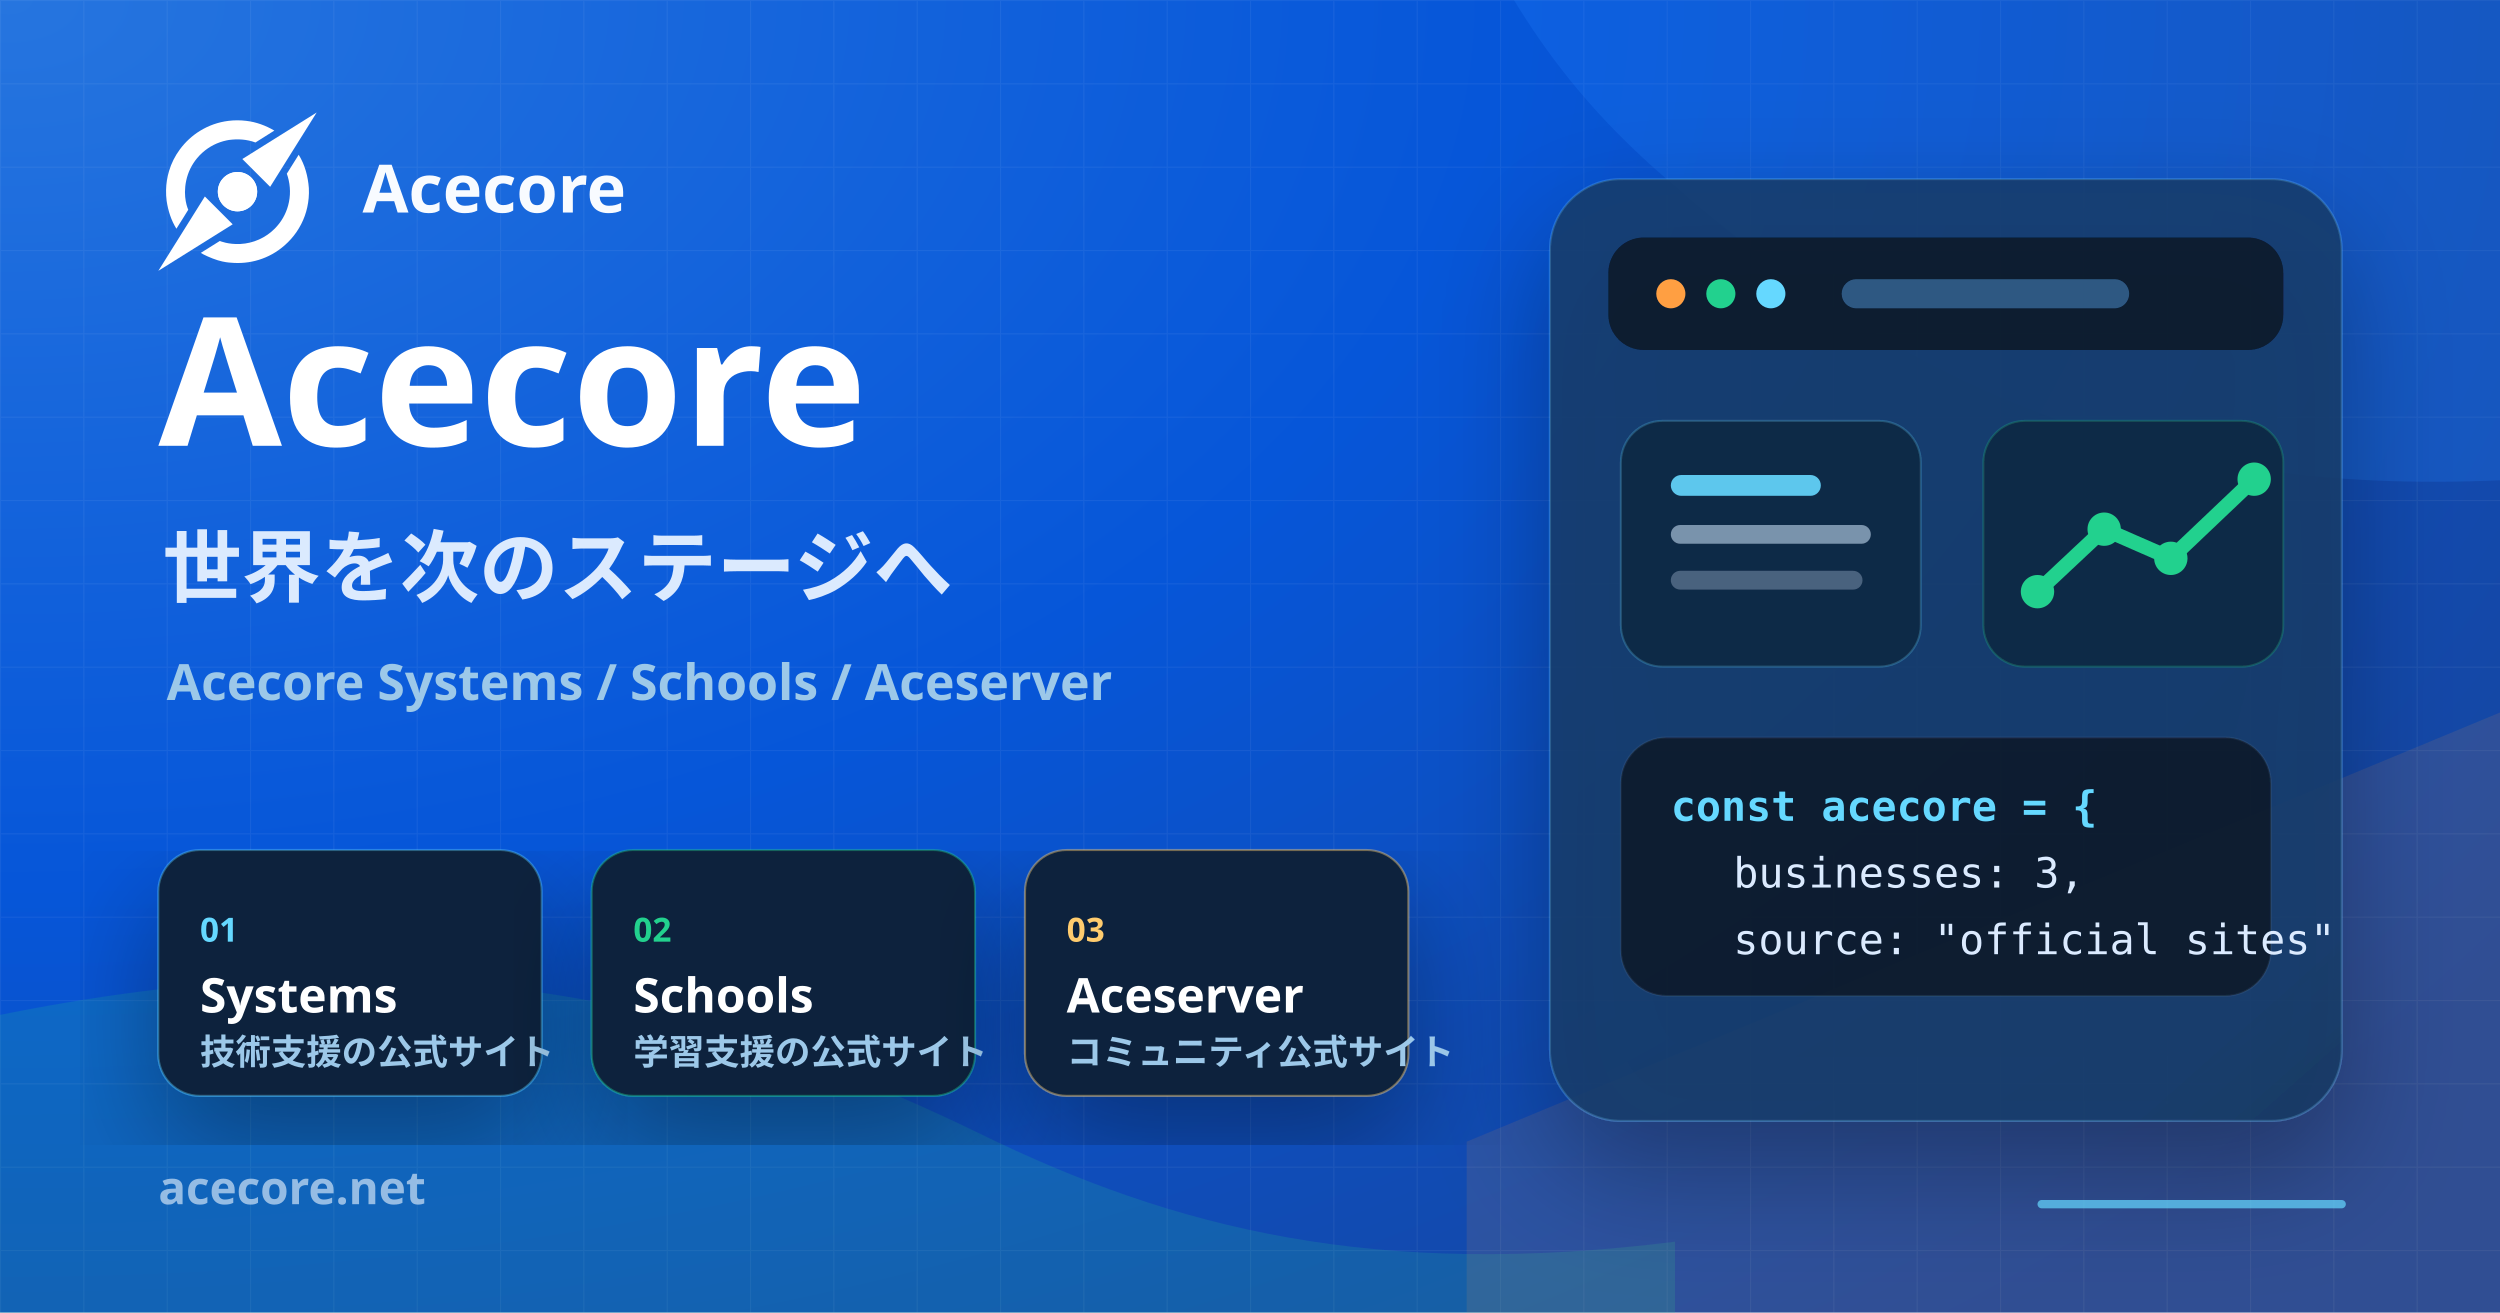
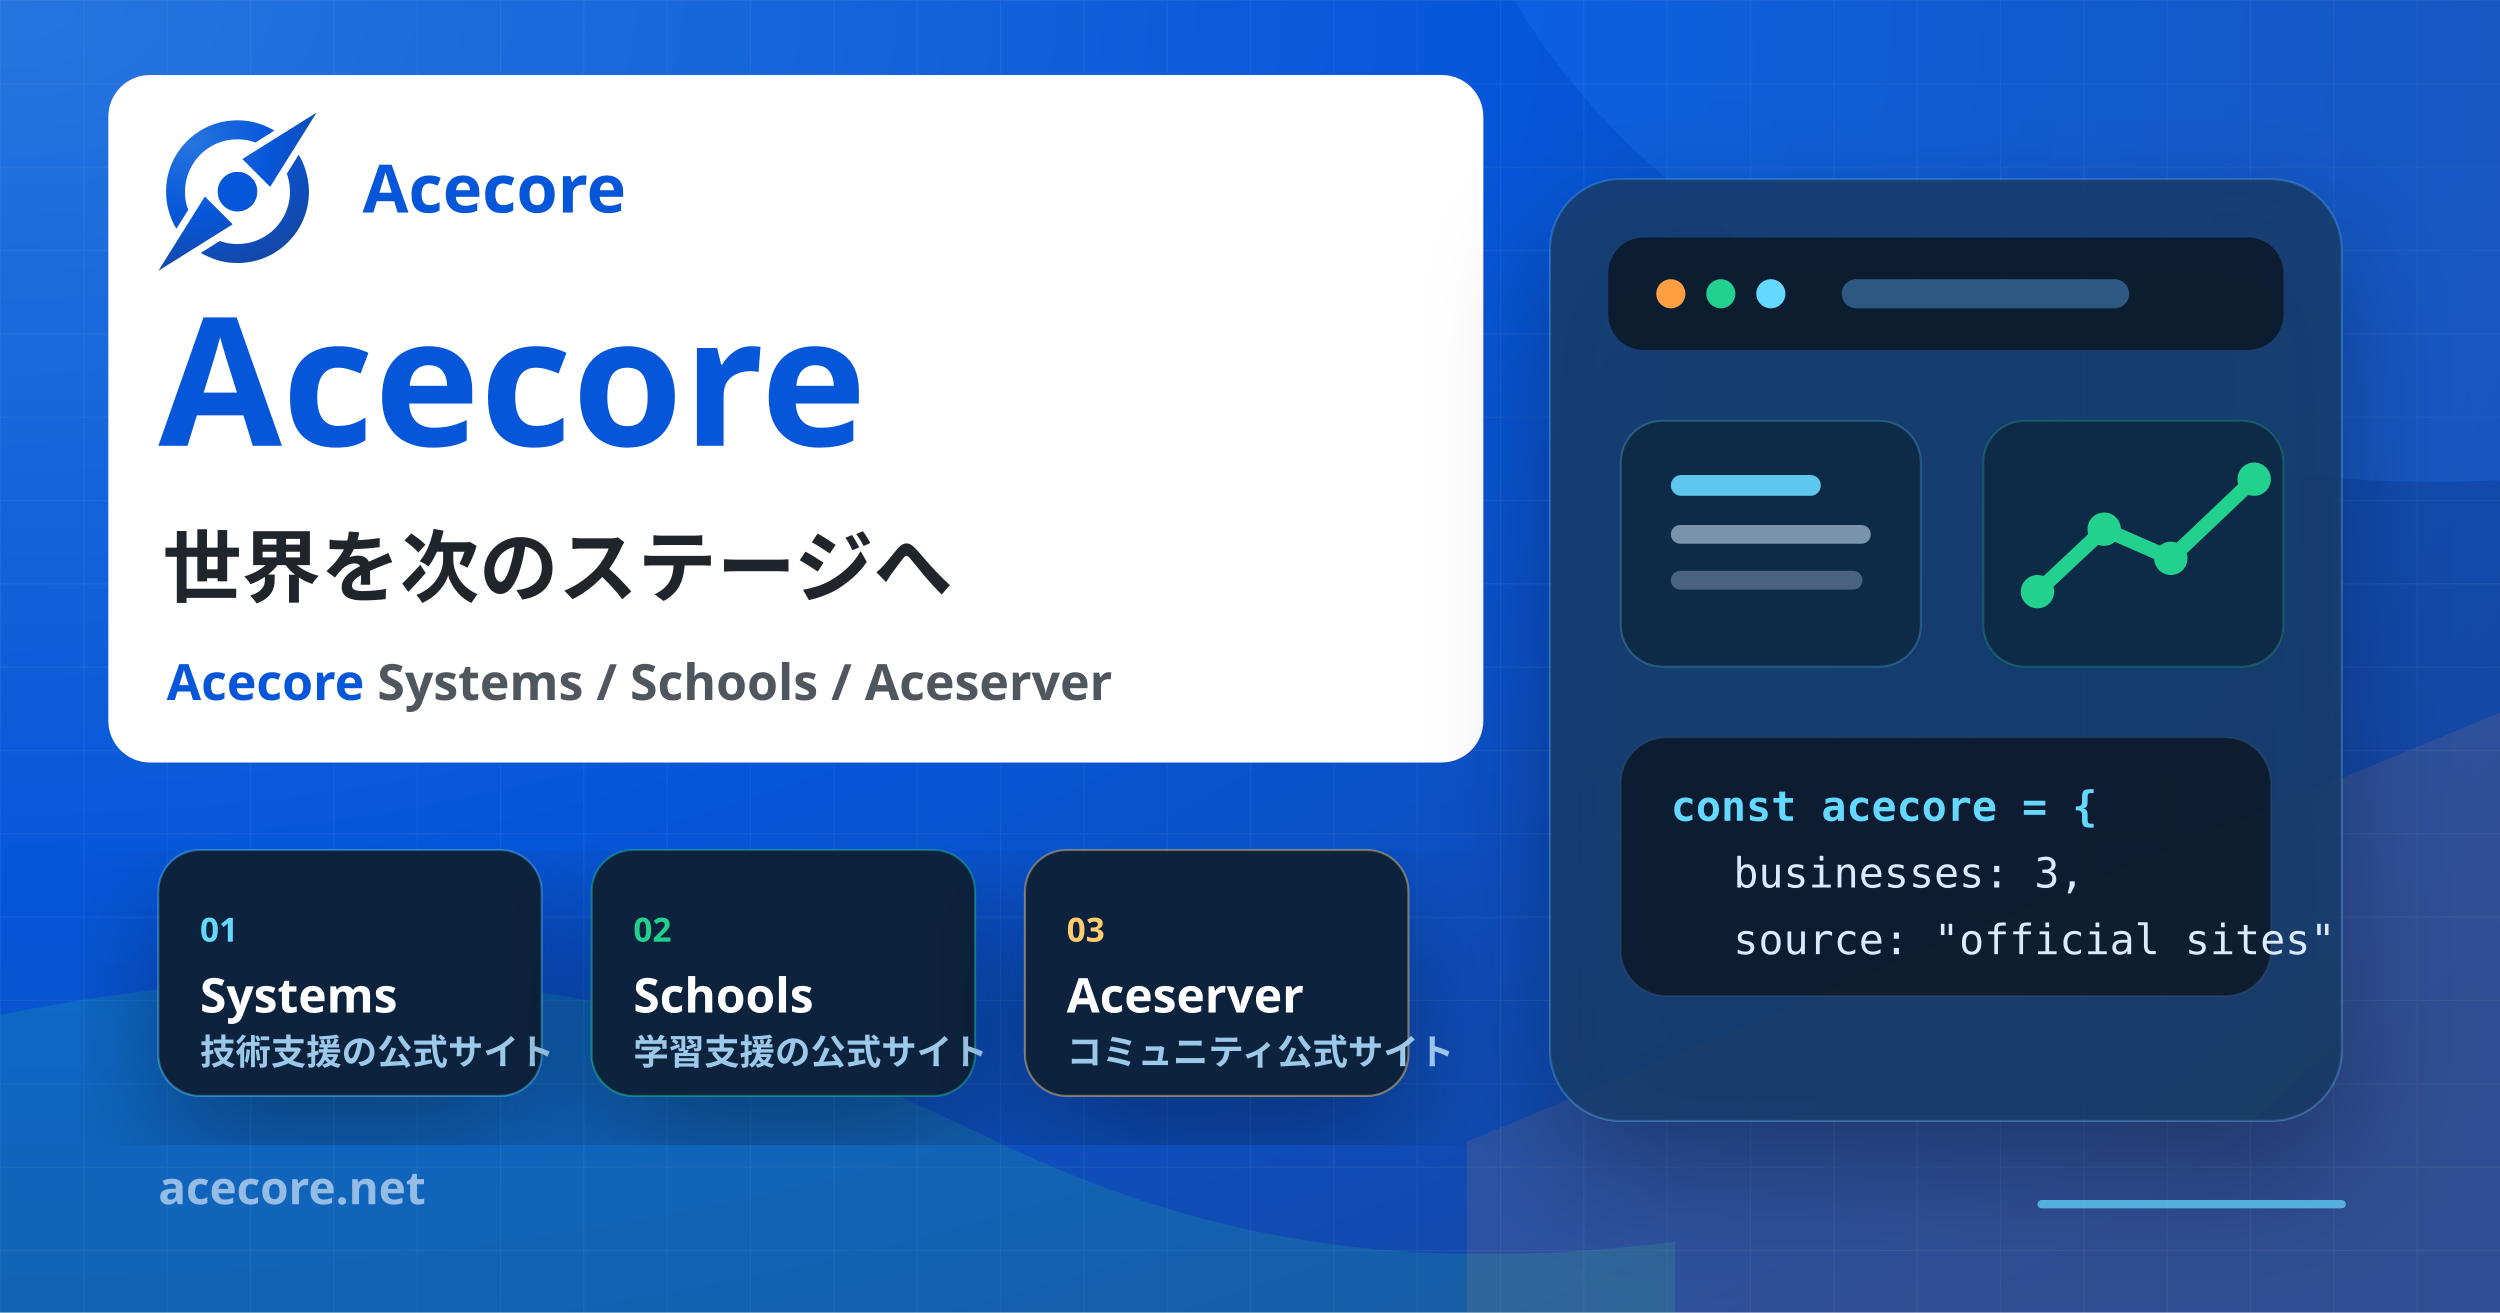
<svg xmlns="http://www.w3.org/2000/svg" width="1200" height="630" viewBox="0 0 1200 630">
  <defs>
    <radialGradient id="bg" gradientUnits="userSpaceOnUse" cx="0" cy="0" r="1" gradientTransform="matrix(1440 0 0 850.5 0 0)">
      <stop offset="0%" stop-color="#2675df" />
      <stop offset="50%" stop-color="#0656d9" />
      <stop offset="100%" stop-color="#17459d" />
    </radialGradient>
    <linearGradient id="panel" x1="708" y1="76" x2="1118" y2="540" gradientUnits="userSpaceOnUse">
      <stop offset="0" stop-color="#163b68" stop-opacity="0.88" />
      <stop offset="1" stop-color="#091a2f" stop-opacity="0.96" />
    </linearGradient>
    <pattern id="grid" width="40" height="40" patternUnits="userSpaceOnUse">
      <path d="M 40 0 H 0 V 40" fill="none" stroke="#ffffff" stroke-opacity="0.055" stroke-width="1" />
    </pattern>
    <filter id="softShadow" x="-20%" y="-20%" width="140%" height="140%">
      <feDropShadow dx="0" dy="24" stdDeviation="28" flood-color="#000000" flood-opacity="0.34" />
    </filter>
  </defs>
  <rect width="1200" height="630" fill="url(#bg)" />
  <rect width="1200" height="630" fill="url(#grid)" />
  <path d="M 688 -80 L 1210 -80 L 1210 230 C 1040 240 918 190 800 86 C 755 47 720 2 688 -80 Z" fill="#2684ff" opacity="0.22" />
  <path d="M -40 496 C 160 448 310 466 470 544 C 564 590 660 614 804 596 L 804 680 L -40 680 Z" fill="#24d18e" opacity="0.16" />
  <path d="M 704 548 L 1200 342 L 1200 630 L 704 630 Z" fill="#ff9f43" opacity="0.11" />
+   <rect x="52" y="36" width="660" height="330" rx="20" fill="#ffffff" />
  <g transform="translate(76 54)">
    <svg width="76" height="76" viewBox="0 0 375 375">
      <defs>
        <clipPath id="a3957e5701">
          <path d="M 198 0 L 375 0 L 375 177 L 198 177 Z M 198 0 " clip-rule="nonzero" />
        </clipPath>
        <clipPath id="6afbb346e6">
          <path d="M 342.047 -32.93 L 407.93 32.953 L 264.836 176.047 L 198.953 110.164 Z M 342.047 -32.93 " clip-rule="nonzero" />
        </clipPath>
        <clipPath id="dbfe783954">
          <path d="M 374.988 0.012 L 264.836 176.047 L 198.953 110.164 Z M 374.988 0.012 " clip-rule="nonzero" />
        </clipPath>
        <clipPath id="270e5b8c21">
          <path d="M 140 140 L 235 140 L 235 235 L 140 235 Z M 140 140 " clip-rule="nonzero" />
        </clipPath>
        <clipPath id="cd695f61e1">
          <path d="M 187.496 121.617 L 253.379 187.504 L 187.496 253.387 L 121.613 187.504 Z M 187.496 121.617 " clip-rule="nonzero" />
        </clipPath>
        <clipPath id="7e0fedd2f4">
          <path d="M 220.438 154.559 C 202.242 136.367 172.746 136.367 154.555 154.559 C 136.359 172.754 136.359 202.25 154.555 220.445 C 172.746 238.637 202.242 238.637 220.438 220.445 C 238.629 202.25 238.629 172.754 220.438 154.559 Z M 220.438 154.559 " clip-rule="nonzero" />
        </clipPath>
        <clipPath id="c3602e9733">
          <path d="M 0 198 L 177 198 L 177 375 L 0 375 Z M 0 198 " clip-rule="nonzero" />
        </clipPath>
        <clipPath id="f2a35fea8d">
          <path d="M 32.945 407.926 L -32.941 342.043 L 110.191 198.91 L 176.074 264.797 Z M 32.945 407.926 " clip-rule="nonzero" />
        </clipPath>
        <clipPath id="2d860f12f2">
          <path d="M 0.004 374.984 L 110.191 198.91 L 176.074 264.797 Z M 0.004 374.984 " clip-rule="nonzero" />
        </clipPath>
+         <radialGradient id="whole-theme" gradientUnits="userSpaceOnUse" cx="0" cy="0" r="1" gradientTransform="matrix(380 0 0 340 80 72)">
+           <stop offset="0%" stop-color="#2675df" />
+           <stop offset="50%" stop-color="#0656d9" />
+           <stop offset="100%" stop-color="#17459d" />
+         </radialGradient>
      </defs>
-       <path class="outer-ink" fill="#ffffff" d="M 230.043 71.02 C 209.73 63.477 188.301 62.211 167 65.082 C 165.305 65.352 163.605 65.668 161.906 66.027 C 140.082 70.652 120.922 80.328 104.426 95.062 C 100.137 98.895 95.711 103.418 91.84 108.109 C 78.883 123.805 70.297 141.441 66.078 161.012 C 57.496 200.844 69.965 228.148 70.863 230.344 C 60.105 247.633 60.207 247.863 42.785 275.242 C 30.289 255.219 23.223 232.727 19.703 209.527 C 18.598 201.109 18.137 192.488 18.324 183.66 C 18.645 168.238 20.973 153.273 25.305 138.766 C 30.922 119.973 39.578 102.723 51.281 87.008 C 64.082 69.824 80.188 54.812 98.535 43.535 C 119.289 30.777 141.719 22.879 165.832 19.836 C 179.965 18.055 194.129 18.043 208.328 19.809 C 231.965 22.504 254.328 30.91 274.746 42.816 C 244.926 61.586 244.898 61.594 230.043 71.02 Z M 230.043 71.02 " fill-opacity="1" fill-rule="nonzero" />
-       <path class="outer-pale" fill="#ffffff" d="M 145.617 304.262 C 146.184 304.527 165.508 312.844 194.297 311.391 C 224.988 309.848 254.219 296.781 275.73 275.035 C 291.141 259.453 301.715 241.168 307.449 220.18 C 313.566 197.777 313.113 174.191 306.637 151.988 C 305.469 147.992 304.418 145.238 304.305 144.977 C 313.676 130.012 313.672 130.012 332.418 100.066 C 347.242 124.035 354.406 151.129 356.496 179.016 C 356.906 187.043 356.758 194.957 356.059 202.754 C 353.41 232.145 343.805 258.914 327.238 283.07 C 319.359 294.562 309.965 305.094 299.066 314.664 C 280.883 330.625 260.398 342.098 237.613 349.09 C 216.266 355.641 194.117 357.836 171.168 355.672 C 167.766 355.48 156.367 354.75 140.746 349.996 C 125.5 345.359 106.641 336.617 100.574 332.457 C 118.953 320.832 118.988 320.824 145.617 304.262 Z M 145.617 304.262 " fill-opacity="1" fill-rule="nonzero" />
+       <path class="outer-ink" fill="url(#whole-theme)" d="M 230.043 71.02 C 209.73 63.477 188.301 62.211 167 65.082 C 165.305 65.352 163.605 65.668 161.906 66.027 C 140.082 70.652 120.922 80.328 104.426 95.062 C 100.137 98.895 95.711 103.418 91.84 108.109 C 78.883 123.805 70.297 141.441 66.078 161.012 C 57.496 200.844 69.965 228.148 70.863 230.344 C 60.105 247.633 60.207 247.863 42.785 275.242 C 30.289 255.219 23.223 232.727 19.703 209.527 C 18.598 201.109 18.137 192.488 18.324 183.66 C 18.645 168.238 20.973 153.273 25.305 138.766 C 30.922 119.973 39.578 102.723 51.281 87.008 C 64.082 69.824 80.188 54.812 98.535 43.535 C 119.289 30.777 141.719 22.879 165.832 19.836 C 179.965 18.055 194.129 18.043 208.328 19.809 C 231.965 22.504 254.328 30.91 274.746 42.816 C 244.926 61.586 244.898 61.594 230.043 71.02 Z M 230.043 71.02 " fill-opacity="1" fill-rule="nonzero" />
+       <path class="outer-pale" fill="url(#whole-theme)" d="M 145.617 304.262 C 146.184 304.527 165.508 312.844 194.297 311.391 C 224.988 309.848 254.219 296.781 275.73 275.035 C 291.141 259.453 301.715 241.168 307.449 220.18 C 313.566 197.777 313.113 174.191 306.637 151.988 C 305.469 147.992 304.418 145.238 304.305 144.977 C 313.676 130.012 313.672 130.012 332.418 100.066 C 347.242 124.035 354.406 151.129 356.496 179.016 C 356.906 187.043 356.758 194.957 356.059 202.754 C 353.41 232.145 343.805 258.914 327.238 283.07 C 319.359 294.562 309.965 305.094 299.066 314.664 C 280.883 330.625 260.398 342.098 237.613 349.09 C 216.266 355.641 194.117 357.836 171.168 355.672 C 167.766 355.48 156.367 354.75 140.746 349.996 C 125.5 345.359 106.641 336.617 100.574 332.457 C 118.953 320.832 118.988 320.824 145.617 304.262 Z M 145.617 304.262 " fill-opacity="1" fill-rule="nonzero" />
      <g clip-path="url(#a3957e5701)">
        <g clip-path="url(#6afbb346e6)">
          <g clip-path="url(#dbfe783954)">
-             <path class="outer-ink outer-arrow" fill="#ffffff" d="M 342.047 -32.93 L 407.93 32.953 L 264.836 176.047 L 198.953 110.164 Z M 342.047 -32.93 " fill-opacity="1" fill-rule="nonzero" />
+             <path class="outer-ink outer-arrow" fill="url(#whole-theme)" d="M 342.047 -32.93 L 407.93 32.953 L 264.836 176.047 L 198.953 110.164 Z M 342.047 -32.93 " fill-opacity="1" fill-rule="nonzero" />
          </g>
        </g>
      </g>
      <g clip-path="url(#270e5b8c21)">
        <g clip-path="url(#cd695f61e1)">
          <g clip-path="url(#7e0fedd2f4)">
-             <path fill="#ffffff" d="M 187.496 121.617 L 253.379 187.504 L 187.496 253.387 L 121.613 187.504 Z M 187.496 121.617 " fill-opacity="1" fill-rule="nonzero" />
-             <path fill="#ffffff" d="M 187.496 121.617 L 253.379 187.504 L 187.496 253.387 L 121.613 187.504 Z M 187.496 121.617 " fill-opacity="1" fill-rule="nonzero" />
+             <path fill="#0656d9" d="M 187.496 121.617 L 253.379 187.504 L 187.496 253.387 L 121.613 187.504 Z M 187.496 121.617 " fill-opacity="1" fill-rule="nonzero" />
+             <path fill="#0656d9" d="M 187.496 121.617 L 253.379 187.504 L 187.496 253.387 L 121.613 187.504 Z M 187.496 121.617 " fill-opacity="1" fill-rule="nonzero" />
          </g>
        </g>
      </g>
      <g clip-path="url(#c3602e9733)">
        <g clip-path="url(#f2a35fea8d)">
          <g clip-path="url(#2d860f12f2)">
-             <path class="outer-pale outer-arrow" fill="#ffffff" d="M 32.945 407.926 L -32.941 342.043 L 110.191 198.91 L 176.074 264.797 Z M 32.945 407.926 " fill-opacity="1" fill-rule="nonzero" />
+             <path class="outer-pale outer-arrow" fill="url(#whole-theme)" d="M 32.945 407.926 L -32.941 342.043 L 110.191 198.91 L 176.074 264.797 Z M 32.945 407.926 " fill-opacity="1" fill-rule="nonzero" />
          </g>
        </g>
      </g>
    </svg>
-     <text x="98" y="48" fill="#f8fbff" font-family="Noto Sans JP, Yu Gothic, Meiryo, sans-serif" font-size="32" font-weight="800">
+     <text x="98" y="48" fill="#0656d9" font-family="Noto Sans JP, Yu Gothic, Meiryo, sans-serif" font-size="32" font-weight="800">
      Acecore
    </text>
  </g>
  <g transform="translate(76 214)" font-family="Noto Sans JP, Yu Gothic, Meiryo, sans-serif">
-     <text x="0" y="0" fill="#ffffff" font-size="86" font-weight="900">
+     <text x="0" y="0" fill="#0656d9" font-size="86" font-weight="900">
      Acecore
    </text>
-     <text x="2" y="72" fill="#dbeafe" font-size="38" font-weight="800">
+     <text x="2" y="72" fill="#20252b" font-size="38" font-weight="800">
      世界を次のステージへ
    </text>
-     <text x="4" y="122" fill="#9cc8e9" font-size="24" font-weight="700">
-       Acecore Systems / Schools / Aceserver
+     <text x="4" y="122" fill="#50565e" font-size="24" font-weight="700">
+       <tspan fill="#0656d9">Acecore</tspan> Systems / Schools / Aceserver
    </text>
  </g>
  <g transform="translate(76 408)" font-family="Noto Sans JP, Yu Gothic, Meiryo, sans-serif">
    <g filter="url(#softShadow)">
      <rect x="0" y="0" width="184" height="118" rx="20" fill="#0d223c" stroke="#65d8ff" stroke-opacity="0.35" />
      <text x="20" y="44" fill="#65d8ff" font-size="16" font-weight="800">
        01
      </text>
      <text x="20" y="78" fill="#ffffff" font-size="23" font-weight="800">
        Systems
      </text>
      <text x="20" y="103" fill="#9cc8e9" font-size="17" font-weight="700">
        技術支援の公式サイト
      </text>
    </g>
    <g transform="translate(208 0)" filter="url(#softShadow)">
      <rect x="0" y="0" width="184" height="118" rx="20" fill="#0d223c" stroke="#24d18e" stroke-opacity="0.38" />
      <text x="20" y="44" fill="#24d18e" font-size="16" font-weight="800">
        02
      </text>
      <text x="20" y="78" fill="#ffffff" font-size="23" font-weight="800">
        Schools
      </text>
      <text x="20" y="103" fill="#9cc8e9" font-size="17" font-weight="700">
        学習支援の公式サイト
      </text>
    </g>
    <g transform="translate(416 0)" filter="url(#softShadow)">
      <rect x="0" y="0" width="184" height="118" rx="20" fill="#0d223c" stroke="#ffcc6e" stroke-opacity="0.42" />
      <text x="20" y="44" fill="#ffcc6e" font-size="16" font-weight="800">
        03
      </text>
      <text x="20" y="78" fill="#ffffff" font-size="23" font-weight="800">
        Aceserver
      </text>
      <text x="20" y="103" fill="#9cc8e9" font-size="17" font-weight="700">
        コミュニティ公式サイト
      </text>
    </g>
  </g>
  <g transform="translate(744 86)" filter="url(#softShadow)">
    <rect width="380" height="452" rx="34" fill="url(#panel)" stroke="#7dd3fc" stroke-opacity="0.22" />
    <rect x="28" y="28" width="324" height="54" rx="17" fill="#071321" opacity="0.82" />
    <circle cx="58" cy="55" r="7" fill="#ff9f43" />
    <circle cx="82" cy="55" r="7" fill="#24d18e" />
    <circle cx="106" cy="55" r="7" fill="#65d8ff" />
    <rect x="140" y="48" width="138" height="14" rx="7" fill="#335f8b" opacity="0.9" />
    <g transform="translate(34 116)">
      <rect width="144" height="118" rx="20" fill="#102a47" stroke="#65d8ff" stroke-opacity="0.24" />
      <rect x="24" y="26" width="72" height="10" rx="5" fill="#65d8ff" opacity="0.9" />
      <rect x="24" y="50" width="96" height="9" rx="4.5" fill="#cfe9ff" opacity="0.55" />
      <rect x="24" y="72" width="92" height="9" rx="4.5" fill="#cfe9ff" opacity="0.3" />
      <rect x="174" y="0" width="144" height="118" rx="20" fill="#102a47" stroke="#24d18e" stroke-opacity="0.24" />
      <polyline points="200,82 232,52 264,66 304,28" fill="none" stroke="#24d18e" stroke-width="7" stroke-linecap="round" stroke-linejoin="round" />
      <circle cx="200" cy="82" r="8" fill="#24d18e" />
      <circle cx="232" cy="52" r="8" fill="#24d18e" />
      <circle cx="264" cy="66" r="8" fill="#24d18e" />
      <circle cx="304" cy="28" r="8" fill="#24d18e" />
    </g>
    <g transform="translate(34 268)">
      <rect width="312" height="124" rx="22" fill="#071321" opacity="0.78" stroke="#ffffff" stroke-opacity="0.08" />
      <text x="24" y="40" fill="#65d8ff" font-family="Consolas, monospace" font-size="20" font-weight="700">
        const acecore = {
      </text>
      <text x="54" y="72" fill="#dbeafe" font-family="Consolas, monospace" font-size="20">
        businesses: 3,
      </text>
      <text x="54" y="104" fill="#dbeafe" font-family="Consolas, monospace" font-size="20">
        source: "official sites"
      </text>
    </g>
  </g>
  <text x="76" y="578" fill="#c9def4" opacity="0.72" font-family="Noto Sans JP, Yu Gothic, Meiryo, sans-serif" font-size="22" font-weight="700">
    acecore.net
  </text>
  <path d="M 980 578 H 1124" stroke="#65d8ff" stroke-width="4" stroke-linecap="round" opacity="0.7" />
</svg>
